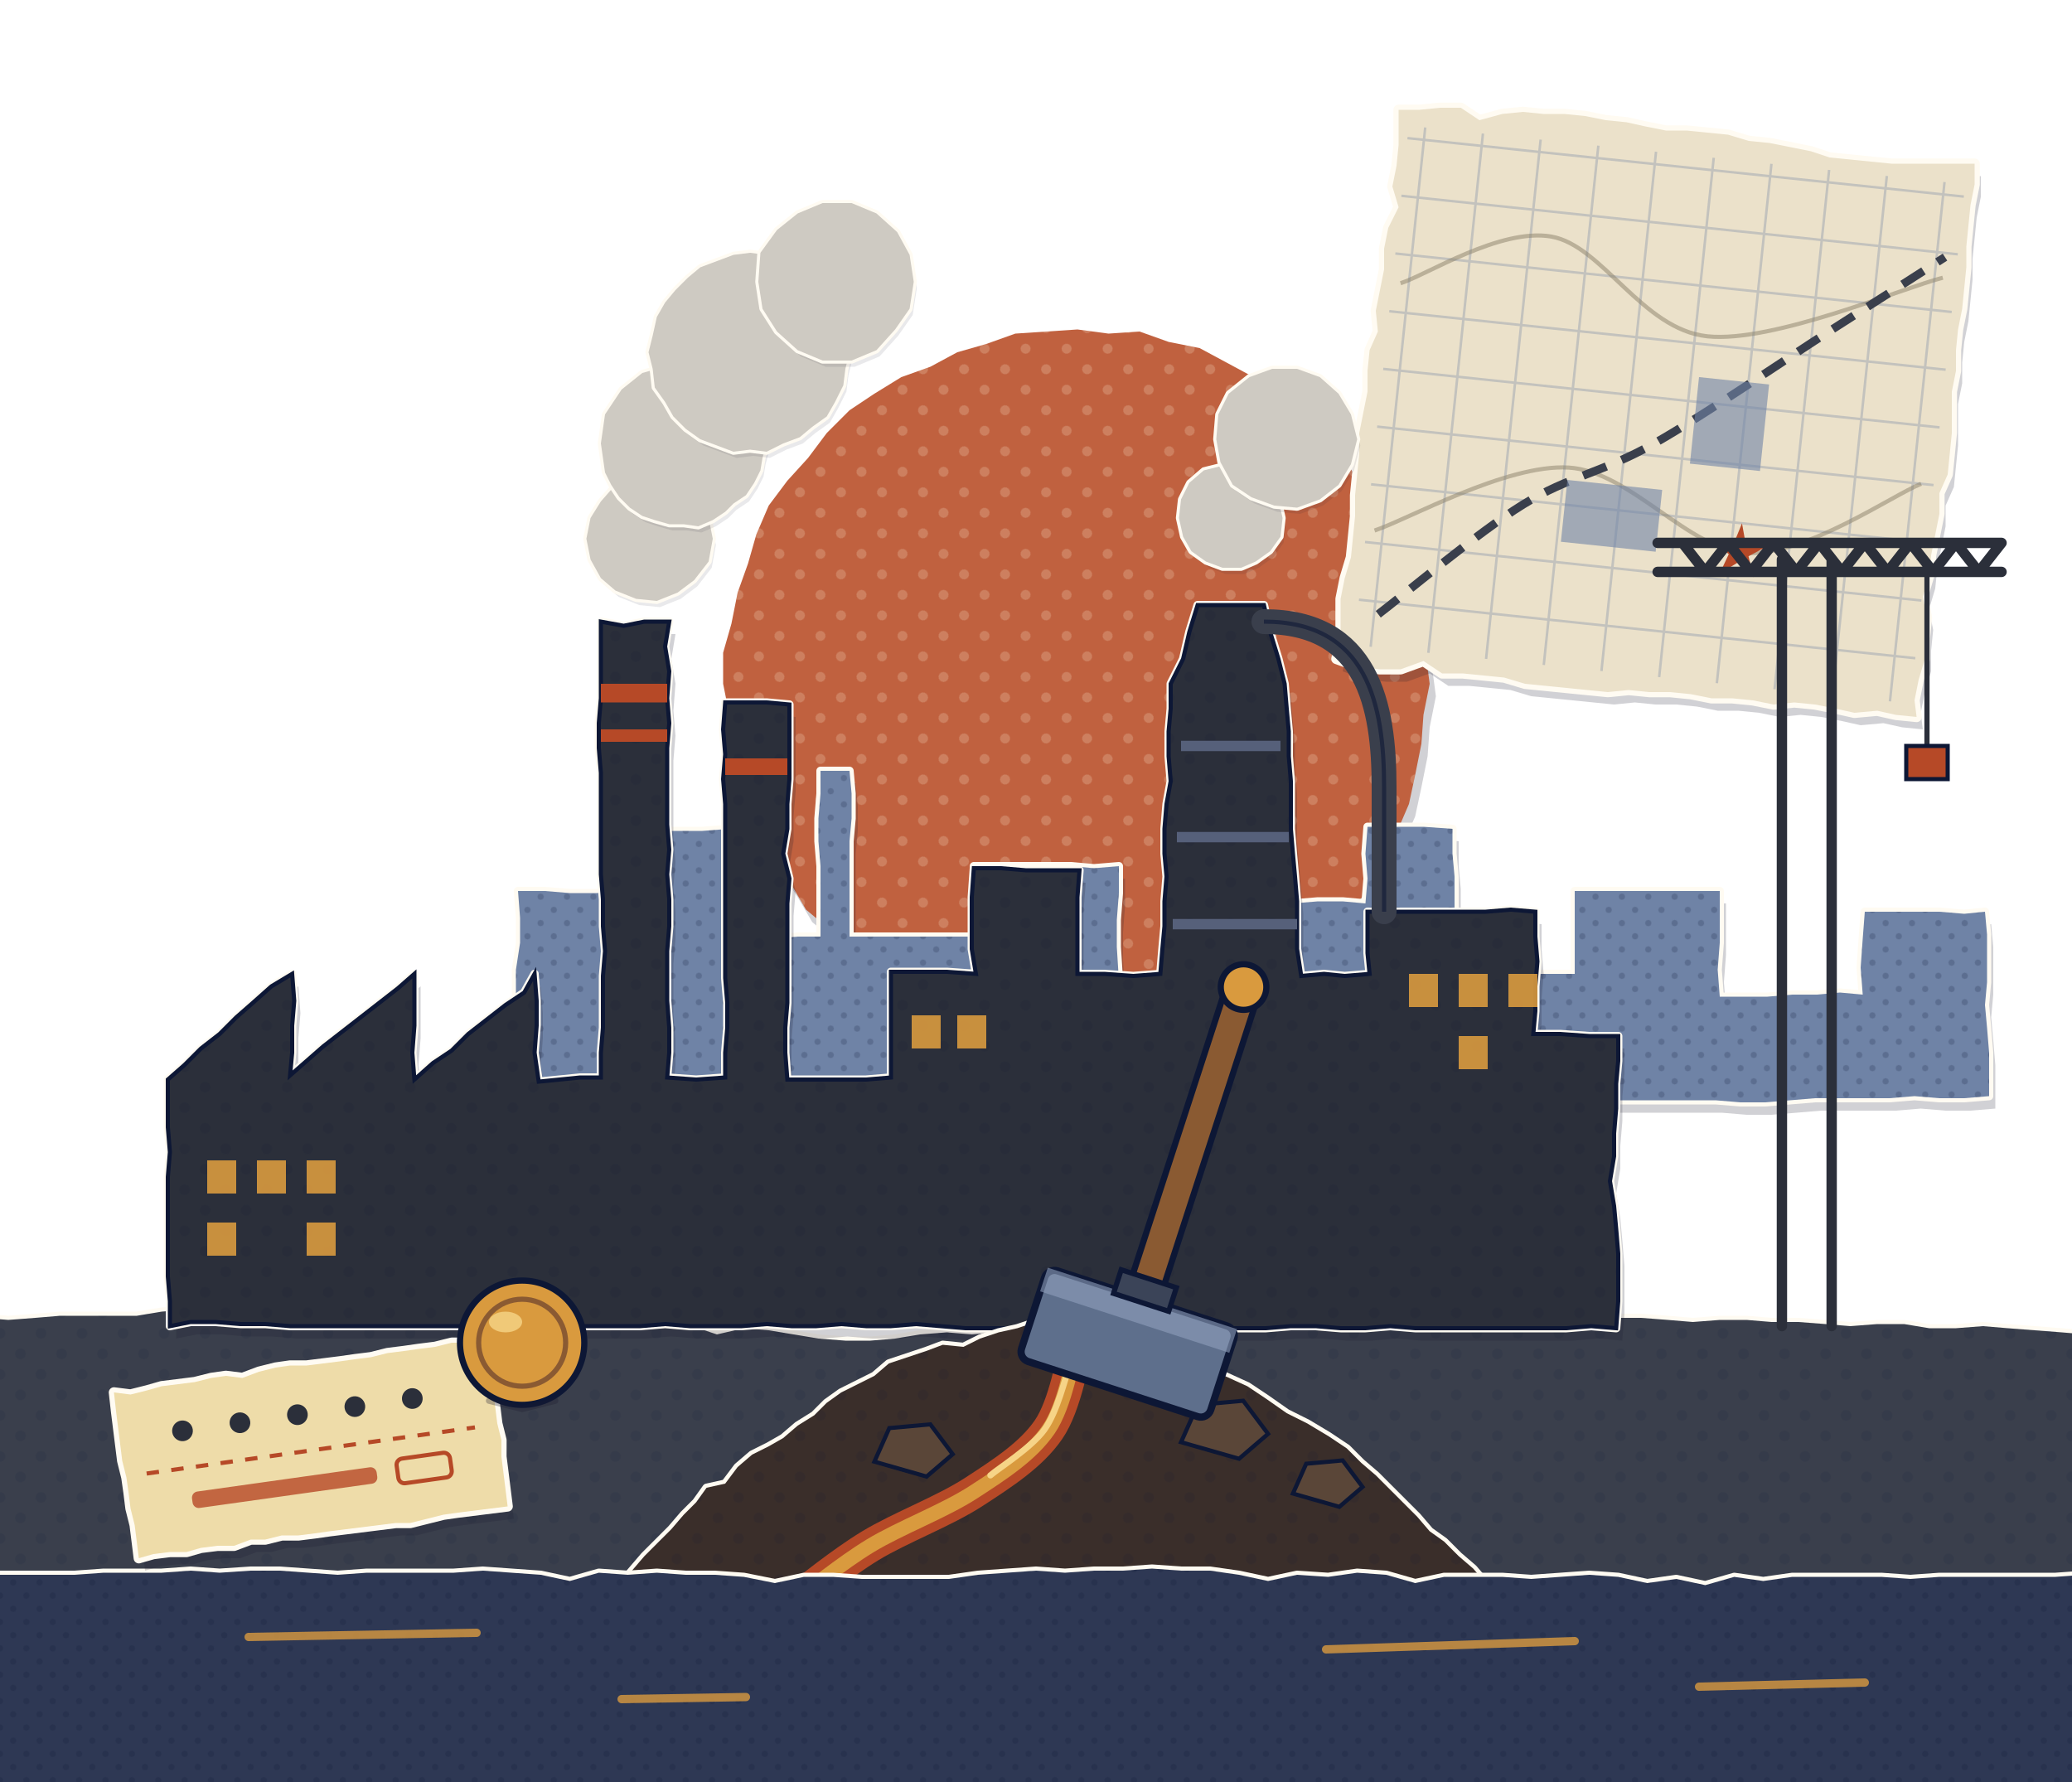
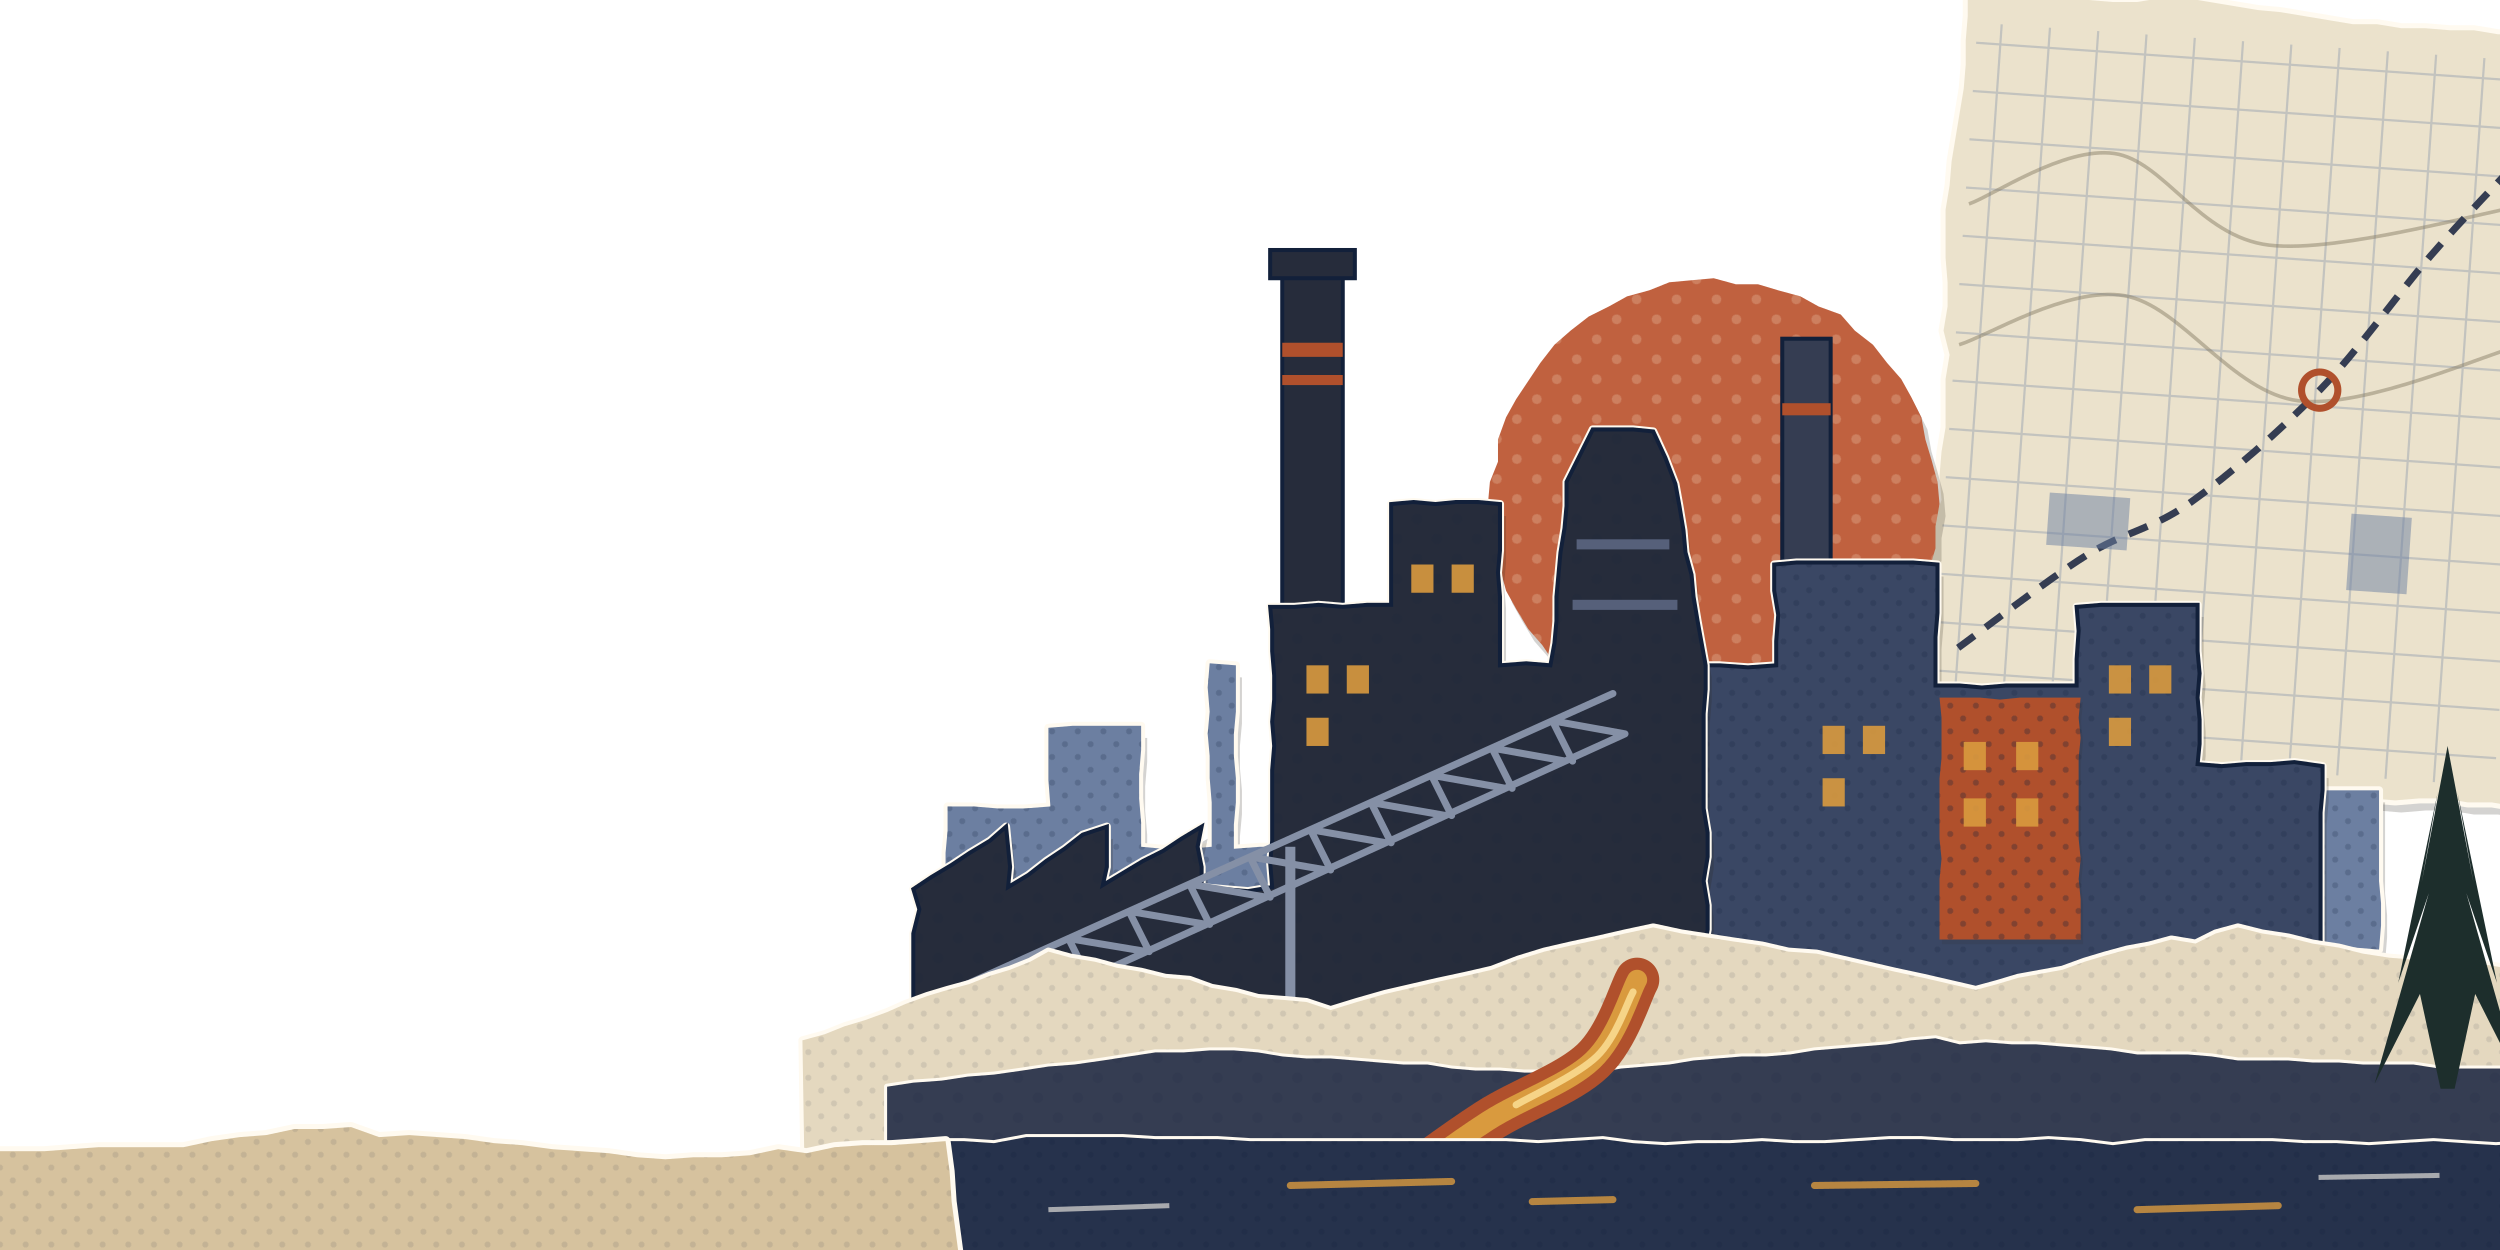
- <svg xmlns="http://www.w3.org/2000/svg" viewBox="0 0 1000 860" width="1000" height="860">
+ <svg xmlns="http://www.w3.org/2000/svg" viewBox="0 0 1240 620" width="1240" height="620">
  <defs>
    <pattern id="ht" width="14" height="14" patternUnits="userSpaceOnUse" patternTransform="rotate(45)">
-       <circle cx="7" cy="7" r="2.6" fill="#0d1735" />
+       <circle cx="7" cy="7" r="2.6" fill="#12203a" />
    </pattern>
    <pattern id="hs" width="9" height="9" patternUnits="userSpaceOnUse" patternTransform="rotate(45)">
-       <circle cx="4.5" cy="4.5" r="1.5" fill="#0d1735" />
+       <circle cx="4.5" cy="4.5" r="1.5" fill="#12203a" />
    </pattern>
    <pattern id="hl" width="14" height="14" patternUnits="userSpaceOnUse" patternTransform="rotate(45)">
      <circle cx="7" cy="7" r="2.4" fill="#fff6df" />
    </pattern>
-     <path id="sc-sun" d="M690,330L687,345L686,359L683,374L680,388L674,402L668,416L661,429L651,440L640,450L629,460L617,469L605,477L591,483L578,490L564,494L549,497L535,498L520,501L505,498L491,497L476,492L462,489L448,484L435,477L425,466L411,460L401,449L389,439L382,427L374,415L368,401L361,388L357,374L353,359L352,345L349,330L349,315L353,301L356,286L361,272L365,258L371,244L380,232L390,221L399,209L410,198L422,190L435,182L449,177L462,170L476,166L490,161L505,160L520,159L535,161L550,160L564,165L579,168L592,175L605,182L617,192L628,201L640,210L649,222L657,234L666,246L672,259L677,273L682,287L686,301L688,315Z" />
-     <path id="sc-map" d="M675,53L685,53L695,52L705,52L714,58L725,55L735,54L745,55L755,55L765,56L775,58L785,59L794,61L804,63L814,63L824,64L834,65L844,68L854,69L864,71L874,73L883,76L893,77L903,78L913,79L923,79L933,79L943,79L953,79L953,89L951,99L950,109L949,119L949,129L948,139L947,149L945,159L944,169L944,179L942,189L942,199L942,209L941,219L940,229L936,238L936,248L934,258L932,268L931,278L928,288L930,298L929,308L929,318L926,328L924,338L925,346L915,345L906,343L895,344L886,342L876,340L866,339L856,340L846,338L836,337L826,337L816,335L806,334L796,334L786,333L776,334L766,333L756,332L746,331L736,330L726,327L716,326L706,325L696,325L687,319L676,323L666,323L656,322L645,318L647,309L647,299L647,289L649,279L652,269L653,259L654,249L654,239L655,229L656,219L656,209L658,199L660,189L660,179L661,169L665,160L664,150L666,140L668,130L668,120L670,110L675,100L672,90L674,80L675,70L675,60Z" />
-     <path id="sc-far" d="M249,530L249,518L249,505L249,493L249,480L249,468L251,455L251,443L250,430L263,430L275,431L288,431L300,430L300,420L300,410L300,400L313,401L326,401L339,401L352,400L352,413L351,426L351,439L352,453L363,455L374,453L385,452L396,452L396,441L396,429L396,418L395,406L395,395L396,383L396,372L410,372L411,383L411,395L410,406L410,418L410,429L410,441L410,452L422,452L434,452L446,452L458,452L471,452L472,441L471,429L470,418L482,418L493,418L505,418L517,418L528,419L540,418L540,431L539,444L539,457L540,473L552,471L564,471L576,472L588,472L603,470L602,459L601,447L600,436L612,436L624,436L636,435L648,435L659,436L660,424L659,412L660,399L673,399L687,399L701,400L701,412L702,423L702,435L702,447L701,458L700,469L712,469L724,469L736,470L748,470L760,470L760,457L760,443L760,430L772,430L783,430L795,430L807,430L818,430L830,430L830,443L830,455L829,468L830,481L842,481L853,481L865,480L877,480L888,479L899,480L898,467L899,453L900,440L912,440L924,440L936,440L948,441L958,440L959,451L959,463L959,474L958,485L959,496L960,508L960,519L960,529L948,530L936,530L924,529L912,530L900,530L888,530L876,530L864,531L852,532L840,532L828,531L816,531L804,531L792,531L779,531L767,531L755,531L743,531L731,531L719,531L707,532L695,532L683,532L671,532L659,532L647,529L635,531L623,531L611,531L599,531L587,530L575,530L563,530L551,530L539,531L527,530L515,531L503,532L491,532L479,532L467,532L455,532L443,531L431,532L418,531L406,531L394,531L382,532L370,532L358,532L346,531L334,531L322,529L310,531L298,531L286,532L274,532L262,531Z" />
-     <path id="sc-yard" d="M-20,637L-8,636L4,637L17,636L29,635L41,635L53,635L66,635L78,633L90,632L102,633L114,633L127,633L139,632L151,633L163,632L176,631L188,630L200,630L212,630L224,631L237,632L249,633L261,634L273,635L285,636L298,638L310,637L322,639L334,640L346,644L359,641L371,642L383,644L395,646L408,647L420,647L432,646L444,644L457,643L469,644L481,643L493,640L505,638L518,639L530,638L542,637L554,637L567,635L579,636L591,634L603,633L616,633L628,633L640,633L653,632L665,633L678,634L691,634L703,634L716,635L729,635L741,635L754,636L767,636L779,636L792,636L805,637L817,638L830,637L843,637L855,638L868,638L881,639L893,640L906,639L919,639L931,641L944,641L957,640L969,641L982,642L995,643L1007,644L1020,644L1020,800L-20,800Z" />
-     <path id="sc-puff1" d="M344,260L342,271L335,280L327,286L317,290L307,289L297,285L290,279L285,270L283,260L285,250L290,242L297,234L307,232L317,230L327,234L336,240L342,250Z" />
-     <path id="sc-puff2" d="M370,214L368,221L367,227L364,233L360,239L354,243L350,247L344,251L337,254L330,253L323,253L316,251L310,249L304,245L299,240L295,234L292,228L291,221L290,214L291,207L292,200L296,194L300,188L305,184L310,180L317,178L323,176L330,176L337,176L343,178L349,180L355,184L360,188L364,195L367,200L368,207Z" />
-     <path id="sc-puff3" d="M410,170L408,178L407,186L403,194L399,201L392,206L386,211L378,214L370,218L362,217L354,218L346,215L338,212L331,207L325,201L321,194L316,187L315,178L313,170L315,162L317,153L321,146L326,140L332,134L338,129L346,126L354,123L362,122L370,123L378,125L386,128L392,134L398,139L402,147L406,154L408,162Z" />
-     <path id="sc-puff4" d="M441,136L439,149L432,159L423,169L411,174L397,174L385,169L375,160L368,149L366,136L367,122L375,111L385,103L397,98L411,98L423,103L433,112L439,123Z" />
-     <path id="sc-puff5" d="M619,250L618,259L613,266L606,271L599,274L590,274L582,271L575,266L571,259L569,250L570,241L574,233L581,227L589,225L598,225L607,228L613,234L617,241Z" />
-     <path id="sc-puff6" d="M655,212L652,224L646,234L637,241L626,245L615,244L604,240L595,234L589,223L587,212L588,200L593,190L603,182L614,178L626,178L637,182L646,190L652,200Z" />
-     <path id="sc-foundry" d="M82,640L82,628L81,616L81,604L81,592L81,580L81,568L82,556L81,544L81,532L81,521L89,514L97,506L106,499L114,491L122,484L131,476L141,470L142,483L141,495L141,508L140,519L148,512L156,505L165,498L174,491L183,484L192,477L200,470L200,483L200,495L199,508L200,521L209,513L218,507L226,499L235,492L244,485L253,479L258,470L259,483L259,495L258,508L260,522L270,521L280,520L290,520L290,508L291,496L291,483L291,471L292,459L291,447L291,434L290,422L290,410L290,398L290,386L290,373L289,361L289,349L290,337L290,324L290,312L290,300L301,302L311,300L323,300L321,312L323,324L322,337L323,349L322,361L322,373L322,386L322,398L323,410L322,422L323,434L323,447L322,459L322,471L322,483L323,496L323,508L322,520L336,521L350,520L350,508L351,496L351,484L350,472L350,460L350,448L350,436L350,424L350,412L350,400L350,388L349,376L350,364L349,352L350,339L360,339L370,339L381,340L381,352L381,364L381,376L380,388L380,400L378,412L381,424L380,436L380,448L380,460L380,472L380,484L379,496L379,508L380,521L393,521L405,521L418,521L430,520L430,508L430,495L430,483L430,469L443,469L457,469L471,470L469,458L469,445L469,433L470,419L483,419L495,420L508,420L521,420L520,433L520,445L520,458L520,470L533,470L547,471L560,470L561,458L562,447L562,435L563,423L562,412L562,400L563,388L565,377L564,365L564,353L565,342L565,330L571,318L574,305L578,292L589,292L599,292L610,292L613,305L617,318L620,330L621,342L622,353L622,365L623,377L623,388L623,400L624,412L625,423L626,435L626,447L626,458L628,471L639,470L649,471L661,470L660,460L660,450L660,440L671,440L683,440L694,440L706,440L717,440L729,439L741,440L741,452L742,464L741,476L741,488L740,499L753,499L767,500L781,500L781,512L780,523L780,535L779,547L779,558L777,570L779,582L780,593L781,605L781,617L781,628L780,641L768,640L756,641L744,641L732,641L720,641L708,641L696,641L683,641L671,640L659,641L647,641L635,640L623,640L611,641L599,641L587,641L575,640L563,641L551,642L539,641L527,641L514,641L502,641L490,641L478,641L466,641L454,640L442,639L430,640L418,640L406,639L394,640L382,640L370,639L358,640L346,640L333,640L321,639L309,640L297,640L285,640L273,640L261,640L249,640L237,640L225,640L213,640L201,640L189,640L177,640L164,640L152,640L140,640L128,639L116,639L104,638L92,638Z" />
-     <path id="sc-heap" d="M269,799L275,793L281,785L287,779L293,772L299,765L305,758L311,751L317,745L324,738L330,731L336,725L341,718L350,716L356,708L363,702L371,698L378,694L385,688L393,683L399,677L406,672L414,668L422,664L429,658L438,655L447,652L455,649L465,650L473,646L482,643L491,641L500,638L510,639L520,641L530,643L541,643L550,646L561,647L571,654L581,659L591,664L602,669L611,675L621,682L631,687L641,693L650,699L657,706L664,712L671,719L677,725L684,732L690,739L697,744L704,751L711,757L717,764L724,771L730,777L738,783L744,790L752,795L760,800L760,870L270,870Z" />
-     <path id="sc-water" d="M-20,761L-6,760L8,760L22,760L36,760L50,759L64,759L78,759L92,758L106,759L121,758L135,758L149,759L163,760L177,759L191,759L205,759L219,759L233,758L247,759L261,760L275,763L289,759L303,760L317,759L331,760L345,760L359,761L374,764L388,761L402,761L416,762L430,762L444,762L458,762L472,760L486,759L500,758L514,759L528,758L542,758L556,757L570,758L584,758L598,760L612,763L626,760L641,761L655,759L669,760L683,764L697,761L711,761L725,761L739,762L753,761L767,760L781,761L795,764L809,762L823,765L837,761L851,763L865,761L879,761L894,761L908,761L922,762L936,761L950,761L964,761L978,761L992,761L1006,760L1019,760L1020,773L1020,787L1020,800L1018,813L1019,827L1019,840L1020,853L1021,867L1020,881L1006,881L992,883L978,883L964,881L950,881L936,880L922,880L908,882L894,882L879,881L865,881L851,880L837,880L823,881L809,881L795,881L781,880L767,881L753,881L739,881L725,881L711,881L697,881L683,881L669,881L655,880L641,881L626,881L612,880L598,881L584,881L570,880L556,880L542,881L528,881L514,882L500,881L486,881L472,881L458,880L444,882L430,882L416,882L402,881L388,882L374,882L359,880L345,879L331,878L317,878L303,877L289,877L275,877L261,879L247,880L233,879L219,880L205,883L191,883L177,883L163,882L149,882L135,881L121,881L106,880L92,880L78,880L64,881L50,881L36,882L22,882L8,882L-6,880L-23,880L-22,867L-23,853L-22,840L-21,827L-20,813L-20,800L-19,787L-20,773Z" />
-     <path id="sc-ticket" d="M55,672L63,673L71,671L78,669L86,668L94,667L102,665L109,664L117,665L125,662L133,660L140,659L148,659L156,658L164,657L171,656L179,655L187,653L195,652L202,651L210,650L218,648L226,648L235,648L236,656L237,664L238,671L239,679L240,687L242,695L242,703L243,711L244,719L245,727L237,728L229,729L221,730L214,731L206,733L198,735L191,735L183,736L175,737L167,738L159,739L152,740L144,741L136,741L128,743L121,743L113,746L105,746L97,747L90,749L82,749L74,750L67,752L66,744L65,736L63,728L62,720L61,713L59,705L58,697L57,689L56,681Z" />
+     <path id="sc-map" d="M976,-4L988,-3L1000,-3L1012,-2L1024,-1L1036,0L1048,1L1060,1L1072,-1L1084,-1L1096,1L1108,3L1120,5L1131,6L1143,8L1155,10L1167,12L1179,12L1191,14L1203,14L1215,15L1227,15L1239,17L1251,17L1263,17L1275,17L1274,29L1273,41L1272,53L1272,65L1272,77L1271,89L1269,101L1268,113L1267,125L1267,137L1267,149L1266,161L1265,173L1266,185L1263,197L1261,208L1260,220L1257,232L1258,244L1256,256L1255,268L1254,280L1253,292L1253,304L1252,316L1251,328L1252,340L1252,352L1251,364L1250,376L1250,388L1248,400L1236,398L1224,398L1212,396L1200,396L1188,397L1176,396L1164,396L1152,395L1140,395L1128,395L1116,392L1105,390L1093,390L1081,389L1069,389L1057,384L1045,386L1033,385L1021,384L1009,384L997,383L985,381L973,381L961,380L949,379L949,367L951,355L951,343L951,331L953,319L954,307L956,295L957,283L957,271L959,259L963,248L962,236L963,224L965,212L965,200L965,188L967,176L964,164L966,152L966,140L965,128L965,116L965,104L967,92L968,80L970,68L972,56L974,44L975,32L975,20L976,8Z" />
+     <path id="sc-sun" d="M962,250L960,261L960,272L957,282L953,293L949,303L943,312L936,320L929,329L922,337L912,344L903,349L893,354L883,357L872,360L861,361L850,363L839,361L828,360L818,357L807,354L798,347L789,342L780,336L771,329L765,320L758,312L752,302L747,293L744,282L740,272L740,261L738,250L739,239L743,229L743,218L747,207L752,198L758,189L764,180L771,171L779,164L788,157L798,152L807,147L818,144L828,140L839,139L850,138L861,141L872,141L882,144L893,147L902,152L913,156L920,164L929,171L936,180L943,188L948,197L953,207L955,218L958,228L961,239Z" />
+     <path id="sc-far" d="M468,470L468,458L469,447L469,435L469,423L470,412L470,400L483,400L495,401L508,401L521,400L520,387L520,373L520,361L532,360L543,360L555,360L566,360L566,372L565,384L565,396L566,408L566,420L577,421L589,421L601,420L601,409L601,398L600,386L600,375L599,364L600,353L599,341L600,329L613,330L613,341L613,353L612,364L612,375L613,386L613,398L612,409L612,421L625,420L637,420L650,420L662,420L675,420L687,420L700,420L701,408L701,396L700,385L712,384L723,384L735,384L747,384L758,385L769,384L769,396L769,407L769,419L770,432L782,431L794,433L807,431L819,431L831,431L843,431L856,431L868,430L880,429L892,429L904,428L917,429L929,429L941,429L953,429L966,429L978,428L988,430L988,418L989,407L989,395L989,384L990,370L1003,371L1015,372L1028,372L1040,372L1040,384L1040,396L1040,408L1040,420L1052,420L1063,421L1075,421L1087,421L1098,421L1111,420L1111,406L1110,393L1122,393L1133,392L1145,392L1157,392L1168,392L1180,392L1180,403L1180,414L1180,425L1180,437L1181,448L1181,459L1180,471L1168,470L1156,469L1144,469L1132,469L1120,469L1108,469L1096,468L1084,469L1072,469L1060,470L1048,469L1036,470L1024,471L1012,471L999,470L987,470L975,471L963,470L951,471L939,471L927,471L915,471L903,472L891,472L879,472L867,471L855,471L843,471L831,471L819,471L807,472L795,471L783,471L771,471L759,471L747,472L735,471L723,471L711,471L699,471L687,469L675,470L663,471L651,472L638,471L626,471L614,471L602,471L590,471L578,472L566,471L554,472L542,472L530,472L518,472L506,472L494,472L482,472Z" />
+     <path id="sc-hall" d="M841,520L841,508L841,496L843,484L841,473L841,461L840,449L841,437L843,425L841,413L841,401L841,389L841,378L841,366L840,354L840,342L840,330L853,330L867,331L881,330L881,318L882,305L880,293L880,280L891,279L903,279L914,279L926,279L937,279L949,279L961,280L961,292L961,304L960,316L960,328L960,340L972,340L983,341L995,340L1007,340L1018,340L1030,340L1030,327L1031,313L1030,301L1042,300L1054,300L1066,300L1078,300L1090,300L1090,311L1090,323L1091,334L1090,346L1091,357L1091,369L1090,379L1102,380L1114,379L1126,379L1138,378L1152,380L1152,392L1151,403L1151,415L1151,427L1151,438L1151,450L1151,462L1151,473L1151,485L1151,497L1150,508L1150,520L1138,520L1126,520L1114,518L1102,520L1090,520L1078,520L1067,520L1055,517L1043,519L1031,519L1019,519L1007,520L995,520L983,520L971,520L959,520L947,520L935,521L923,520L912,520L900,520L888,520L876,519L864,519L852,519Z" />
+     <path id="sc-works" d="M453,520L453,509L453,497L453,486L453,474L453,463L456,451L453,441L462,435L472,429L481,423L491,417L499,410L500,420L501,430L500,440L510,434L519,427L528,421L537,414L549,410L549,420L549,430L547,439L557,433L567,427L577,422L586,416L596,410L594,420L596,430L596,440L607,441L619,442L631,440L630,428L631,417L631,405L631,393L631,382L632,370L631,358L632,347L632,335L631,323L631,312L630,301L642,301L654,300L666,301L678,300L690,300L690,288L690,275L690,263L690,250L701,249L712,250L722,249L733,249L744,250L744,261L744,273L743,284L744,296L744,307L744,319L744,330L757,329L769,330L771,319L772,308L772,296L773,285L774,274L776,262L777,251L777,239L783,227L790,213L800,213L810,213L820,214L826,227L831,240L833,251L835,263L836,274L839,285L840,296L842,308L844,319L846,330L846,342L845,354L845,366L845,378L845,389L845,401L847,413L847,425L845,437L847,449L847,461L845,473L847,484L846,496L846,508L846,520L834,520L822,520L810,520L798,521L786,520L774,520L762,519L750,520L739,520L727,520L715,519L703,519L691,519L679,519L667,519L655,519L643,519L631,521L619,521L607,521L595,521L583,522L571,522L559,522L548,521L536,521L524,520L512,520L500,520L488,519L476,519L464,519Z" />
+     <path id="sc-brick" d="M962,346L972,346L982,346L992,347L1002,346L1012,346L1022,346L1032,346L1031,356L1032,366L1031,376L1031,386L1031,396L1031,406L1031,416L1032,426L1031,436L1032,446L1032,456L1032,466L1022,466L1012,466L1002,466L992,466L982,466L972,466L962,466L962,456L962,446L962,436L963,426L962,416L962,406L962,396L962,386L963,376L963,366L963,356Z" />
+     <path id="sc-cream" d="M398,516L409,513L419,509L429,506L440,502L449,498L460,494L470,491L481,488L491,484L501,481L511,477L520,472L531,475L543,477L554,480L566,482L578,485L590,486L601,490L613,492L624,495L637,496L648,497L660,501L673,497L687,493L700,490L713,487L727,484L740,481L753,476L766,472L779,469L793,466L806,463L820,460L834,463L847,465L860,467L874,469L887,472L901,473L914,476L927,479L940,482L954,485L967,488L980,491L991,488L1001,485L1012,483L1023,481L1034,477L1044,474L1055,471L1066,469L1077,466L1089,468L1099,463L1110,460L1122,463L1135,465L1147,468L1160,470L1172,473L1185,475L1197,476L1210,478L1223,477L1236,479L1248,481L1260,486L1260,640L400,640Z" />
+     <path id="sc-yard" d="M440,539L453,537L467,536L480,534L493,533L507,531L520,529L533,528L547,526L560,524L573,522L587,522L600,521L612,521L624,522L636,524L648,525L660,525L672,526L684,527L696,528L708,528L720,530L732,531L744,531L756,532L768,532L780,533L792,532L804,530L816,529L828,528L840,526L852,525L864,524L876,524L888,523L900,521L912,520L924,519L936,518L948,516L960,515L972,518L985,517L998,518L1010,518L1022,519L1035,520L1047,521L1060,523L1072,523L1085,523L1097,524L1110,526L1122,526L1135,526L1147,527L1160,527L1172,528L1185,528L1197,528L1210,530L1222,530L1235,530L1247,530L1260,530L1260,640L440,640Z" />
+     <path id="sc-water" d="M430,568L446,567L462,566L478,566L493,567L509,564L525,564L541,564L557,564L573,565L588,565L604,565L620,566L636,566L652,566L668,566L684,566L699,566L715,566L731,566L747,566L763,567L779,566L795,565L810,567L826,568L842,567L858,567L874,566L890,567L905,567L921,566L937,565L953,565L969,566L985,566L1001,566L1016,565L1032,566L1048,568L1064,566L1080,566L1096,566L1112,566L1127,566L1143,567L1159,567L1175,568L1191,567L1207,566L1222,567L1238,568L1254,567L1269,566L1270,582L1269,598L1268,614L1270,630L1270,645L1254,645L1238,645L1222,644L1207,645L1191,645L1175,646L1159,644L1143,645L1127,646L1112,646L1096,644L1080,646L1064,644L1048,647L1032,646L1016,647L1001,647L985,647L969,647L953,647L937,647L921,647L905,647L890,647L874,646L858,646L842,646L826,646L810,647L795,647L779,646L763,645L747,646L731,646L715,647L699,647L684,647L668,648L652,648L636,647L620,648L604,647L588,646L573,646L557,646L541,647L525,648L509,647L493,648L478,647L462,648L446,648L428,646L429,630L430,614L431,598L431,582Z" />
+     <path id="sc-kraft" d="M-20,572L-6,571L8,571L22,571L35,570L49,569L63,569L77,569L91,569L105,566L119,564L132,563L146,560L160,560L174,559L188,564L203,563L217,564L231,565L245,567L259,568L274,570L288,571L302,572L316,574L330,575L344,574L358,574L372,573L386,570L400,572L414,569L428,568L442,568L456,567L469,566L471,581L472,596L474,611L476,626L480,638L466,638L452,638L438,640L424,642L411,641L397,640L383,641L369,642L355,642L341,642L327,643L313,642L299,641L286,640L272,640L258,642L244,642L230,641L216,640L202,641L188,641L174,642L161,641L147,641L133,641L119,642L105,642L91,642L77,641L63,639L49,640L36,639L22,638L8,639L-6,641L-20,640L-17,627L-20,614L-21,600L-22,587Z" />
  </defs>
-   <use href="#sc-sun" fill="#1b1a2e" opacity="0.2" transform="translate(3 6)" />
+   <use href="#sc-map" fill="#2a2218" opacity="0.2" transform="translate(3 6)" />
+   <use href="#sc-map" fill="#fffaf0" stroke="#fffaf0" stroke-width="5" stroke-linejoin="round" />
+   <use href="#sc-map" fill="#ebe2cc" />
+   <g transform="rotate(4 1100 200)">
+     <path d="M980,20L980,380M1004,20L1004,380M1028,20L1028,380M1052,20L1052,380M1076,20L1076,380M1100,20L1100,380M1124,20L1124,380M1148,20L1148,380M1172,20L1172,380M1196,20L1196,380M1220,20L1220,380M968,30L1250,30M968,54L1250,54M968,78L1250,78M968,102L1250,102M968,126L1250,126M968,150L1250,150M968,174L1250,174M968,198L1250,198M968,222L1250,222M968,246L1250,246M968,270L1250,270M968,294L1250,294M968,318L1250,318M968,342L1250,342M968,366L1250,366" fill="none" stroke="#63799e" stroke-width="1.1" opacity="0.3" />
+     <path d="M970,110C981.7,105 1015,78.3 1040,80C1065,81.7 1085,118.3 1120,120C1155,121.7 1228.3,95 1250,90" fill="none" stroke="#8a7f68" stroke-width="1.8" opacity="0.5" />
+     <path d="M970,180C983.3,175 1021.7,147.3 1050,150C1078.3,152.7 1106.7,194.3 1140,196C1173.3,197.7 1231.7,166 1250,160" fill="none" stroke="#8a7f68" stroke-width="1.8" opacity="0.5" />
+     <path d="M980,330C990,321.7 1021.7,293.3 1040,280C1058.3,266.7 1071.7,265 1090,250C1108.3,235 1131.7,211.7 1150,190C1168.3,168.3 1185,140 1200,120C1215,100 1233.3,78.3 1240,70" fill="none" stroke="#353d52" stroke-width="3.5" stroke-dasharray="10 7" />
+     <path d="M1150,190 m-9,0 a9,9 0 1 0 18,0 a9,9 0 1 0 -18,0" fill="none" stroke="#b0502c" stroke-width="3.5" />
+     <rect x="1020" y="250" width="40" height="26" fill="#6c7fa1" opacity="0.5" />
+     <rect x="1170" y="250" width="30" height="38" fill="#6c7fa1" opacity="0.5" />
+   </g>
+   <use href="#sc-sun" fill="#2a2218" opacity="0.2" transform="translate(3 6)" />
  <use href="#sc-sun" fill="#c0613f" />
  <use href="#sc-sun" fill="url(#hl)" opacity="0.2" />
-   <use href="#sc-map" fill="#1b1a2e" opacity="0.2" transform="translate(3 6)" />
-   <use href="#sc-map" fill="#fffbf2" stroke="#fffbf2" stroke-width="5" stroke-linejoin="round" />
-   <use href="#sc-map" fill="#ebe1ca" />
-   <g transform="rotate(6 800 200)">
-     <path d="M674,74L674,326M702,74L702,326M730,74L730,326M758,74L758,326M786,74L786,326M814,74L814,326M842,74L842,326M870,74L870,326M898,74L898,326M926,74L926,326M666,80L936,80M666,108L936,108M666,136L936,136M666,164L936,164M666,192L936,192M666,220L936,220M666,248L936,248M666,276L936,276M666,304L936,304" fill="none" stroke="#63799e" stroke-width="1.2" opacity="0.3" />
-     <path d="M670,150C681.7,145 715,118.3 740,120C765,121.7 788.3,160 820,160C851.7,160 911.7,126.7 930,120" fill="none" stroke="#8a7f68" stroke-width="2" opacity="0.5" />
-     <path d="M670,270C685,263.3 730,231.3 760,230C790,228.7 821.7,263.7 850,262C878.3,260.3 916.7,227 930,220" fill="none" stroke="#8a7f68" stroke-width="2" opacity="0.5" />
-     <path d="M676,310C686.7,300 719.3,266 740,250C760.7,234 776.7,230.7 800,214C823.3,197.3 858.3,167.3 880,150C901.7,132.7 921.7,116.7 930,110" fill="none" stroke="#3a3f4c" stroke-width="4" stroke-dasharray="12 8" />
-     <rect x="760" y="236" width="46" height="30" fill="#6f83a6" opacity="0.6" />
-     <rect x="818" y="180" width="34" height="42" fill="#6f83a6" opacity="0.6" />
-     <polygon points="846,248 848.9,258 859.3,257.7 850.8,263.5 854.2,273.3 846,267 837.8,273.3 841.2,263.5 832.7,257.7 843.1,258" fill="#b64927" />
+   <use href="#sc-far" fill="#2a2218" opacity="0.2" transform="translate(3 6)" />
+   <use href="#sc-far" fill="#fffaf0" stroke="#fffaf0" stroke-width="4" stroke-linejoin="round" />
+   <use href="#sc-far" fill="#6c7fa1" />
+   <use href="#sc-far" fill="url(#hs)" opacity="0.2" />
+   <rect x="636" y="132" width="30" height="340" fill="#262c3b" stroke="#12203a" stroke-width="2" />
+   <rect x="630" y="124" width="42" height="14" fill="#262c3b" stroke="#12203a" stroke-width="2" />
+   <rect x="636" y="170" width="30" height="7" fill="#b0502c" />
+   <rect x="636" y="186" width="30" height="5" fill="#b0502c" />
+   <rect x="884" y="168" width="24" height="300" fill="#353d52" stroke="#12203a" stroke-width="2" />
+   <rect x="884" y="200" width="24" height="6" fill="#b0502c" />
+   <use href="#sc-hall" fill="#2a2218" opacity="0.2" transform="translate(3 6)" />
+   <use href="#sc-hall" fill="#fffaf0" stroke="#fffaf0" stroke-width="4" stroke-linejoin="round" />
+   <use href="#sc-hall" fill="#3a4764" stroke="#12203a" stroke-width="2" />
+   <use href="#sc-hall" fill="url(#hs)" opacity="0.2" />
+   <use href="#sc-works" fill="#2a2218" opacity="0.2" transform="translate(3 6)" />
+   <use href="#sc-works" fill="#fffaf0" stroke="#fffaf0" stroke-width="4" stroke-linejoin="round" />
+   <use href="#sc-works" fill="#262c3b" stroke="#12203a" stroke-width="2" />
+   <use href="#sc-works" fill="url(#ht)" opacity="0.1" />
+   <use href="#sc-brick" fill="#2a2218" opacity="0.1" transform="translate(1.2 2.4)" />
+   <use href="#sc-brick" fill="#b0502c" />
+   <use href="#sc-brick" fill="url(#hs)" opacity="0.3" />
+   <path d="M782,270L828,270M780,300L832,300" fill="none" stroke="#56607a" stroke-width="5" />
+   <g>
+     <rect x="648" y="330" width="11" height="14" fill="#d99a3e" opacity="0.9" />
+     <rect x="668" y="330" width="11" height="14" fill="#d99a3e" opacity="0.9" />
+     <rect x="648" y="356" width="11" height="14" fill="#d99a3e" opacity="0.9" />
+     <rect x="700" y="280" width="11" height="14" fill="#d99a3e" opacity="0.9" />
+     <rect x="720" y="280" width="11" height="14" fill="#d99a3e" opacity="0.9" />
+     <rect x="904" y="360" width="11" height="14" fill="#d99a3e" opacity="0.9" />
+     <rect x="924" y="360" width="11" height="14" fill="#d99a3e" opacity="0.9" />
+     <rect x="904" y="386" width="11" height="14" fill="#d99a3e" opacity="0.9" />
+     <rect x="1046" y="330" width="11" height="14" fill="#d99a3e" opacity="0.9" />
+     <rect x="1066" y="330" width="11" height="14" fill="#d99a3e" opacity="0.9" />
+     <rect x="1046" y="356" width="11" height="14" fill="#d99a3e" opacity="0.9" />
+     <rect x="974" y="368" width="11" height="14" fill="#d99a3e" opacity="0.9" />
+     <rect x="1000" y="368" width="11" height="14" fill="#d99a3e" opacity="0.9" />
+     <rect x="974" y="396" width="11" height="14" fill="#d99a3e" opacity="0.9" />
+     <rect x="1000" y="396" width="11" height="14" fill="#d99a3e" opacity="0.9" />
  </g>
-   <use href="#sc-far" fill="#1b1a2e" opacity="0.2" transform="translate(3 6)" />
-   <use href="#sc-far" fill="#fffbf2" stroke="#fffbf2" stroke-width="4" stroke-linejoin="round" />
-   <use href="#sc-far" fill="#6f83a6" />
-   <use href="#sc-far" fill="url(#hs)" opacity="0.2" />
-   <use href="#sc-yard" fill="#1b1a2e" opacity="0.2" transform="translate(3 6)" />
-   <use href="#sc-yard" fill="#fffbf2" stroke="#fffbf2" stroke-width="4" stroke-linejoin="round" />
-   <use href="#sc-yard" fill="#3a3f4c" />
+   <path d="M440,506L800,344M450,526L806,364M440,506L479.7,512.5M440,506L450,526M470,492.5L509.3,499M470,492.5L480,512.5M500,479L539,485.5M500,479L510,499M530,465.5L568.7,472M530,465.5L540,485.5M560,452L598.3,458.5M560,452L570,472M590,438.5L628,445M590,438.5L600,458.5M620,425L657.7,431.5M620,425L630,445M650,411.5L687.3,418M650,411.5L660,431.5M680,398L717,404.5M680,398L690,418M710,384.5L746.7,391M710,384.5L720,404.5M740,371L776.3,377.5M740,371L750,391M770,357.5L806,364M770,357.5L780,377.5" fill="none" stroke="#8590a6" stroke-width="3.5" stroke-linecap="round" />
+   <path d="M520,474L520,560M640,420L640,540" fill="none" stroke="#8590a6" stroke-width="5" />
+   <use href="#sc-cream" fill="#2a2218" opacity="0.2" transform="translate(3 6)" />
+   <use href="#sc-cream" fill="#fffaf0" stroke="#fffaf0" stroke-width="4" stroke-linejoin="round" />
+   <use href="#sc-cream" fill="#e4d8bf" />
+   <use href="#sc-cream" fill="url(#hs)" opacity="0.1" />
+   <use href="#sc-yard" fill="#2a2218" opacity="0.2" transform="translate(3 6)" />
+   <use href="#sc-yard" fill="#fffaf0" stroke="#fffaf0" stroke-width="3" stroke-linejoin="round" />
+   <use href="#sc-yard" fill="#353d52" />
  <use href="#sc-yard" fill="url(#ht)" opacity="0.1" />
-   <use href="#sc-puff1" fill="#1b1a2e" opacity="0.1" transform="translate(1.5 3)" />
-   <use href="#sc-puff1" fill="#fffbf2" stroke="#fffbf2" stroke-width="3" stroke-linejoin="round" />
-   <use href="#sc-puff1" fill="#c9c4bd" opacity="0.9" />
-   <use href="#sc-puff2" fill="#1b1a2e" opacity="0.1" transform="translate(1.5 3)" />
-   <use href="#sc-puff2" fill="#fffbf2" stroke="#fffbf2" stroke-width="3" stroke-linejoin="round" />
-   <use href="#sc-puff2" fill="#c9c4bd" opacity="0.9" />
-   <use href="#sc-puff3" fill="#1b1a2e" opacity="0.1" transform="translate(1.5 3)" />
-   <use href="#sc-puff3" fill="#fffbf2" stroke="#fffbf2" stroke-width="3" stroke-linejoin="round" />
-   <use href="#sc-puff3" fill="#c9c4bd" opacity="0.9" />
-   <use href="#sc-puff4" fill="#1b1a2e" opacity="0.1" transform="translate(1.5 3)" />
-   <use href="#sc-puff4" fill="#fffbf2" stroke="#fffbf2" stroke-width="3" stroke-linejoin="round" />
-   <use href="#sc-puff4" fill="#c9c4bd" opacity="0.9" />
-   <use href="#sc-puff5" fill="#1b1a2e" opacity="0.1" transform="translate(1.5 3)" />
-   <use href="#sc-puff5" fill="#fffbf2" stroke="#fffbf2" stroke-width="3" stroke-linejoin="round" />
-   <use href="#sc-puff5" fill="#c9c4bd" opacity="0.9" />
-   <use href="#sc-puff6" fill="#1b1a2e" opacity="0.1" transform="translate(1.5 3)" />
-   <use href="#sc-puff6" fill="#fffbf2" stroke="#fffbf2" stroke-width="3" stroke-linejoin="round" />
-   <use href="#sc-puff6" fill="#c9c4bd" opacity="0.9" />
-   <use href="#sc-foundry" fill="#1b1a2e" opacity="0.2" transform="translate(3 6)" />
-   <use href="#sc-foundry" fill="#fffbf2" stroke="#fffbf2" stroke-width="4" stroke-linejoin="round" />
-   <use href="#sc-foundry" fill="#2b2f3a" stroke="#0d1735" stroke-width="2" />
-   <use href="#sc-foundry" fill="url(#ht)" opacity="0.1" />
-   <rect x="290" y="330" width="32" height="9" fill="#b64927" />
-   <rect x="290" y="352" width="32" height="6" fill="#b64927" />
-   <rect x="350" y="366" width="30" height="8" fill="#b64927" />
-   <path d="M570,360L618,360M568,404L622,404M566,446L626,446" fill="none" stroke="#56607a" stroke-width="5" />
-   <rect x="100" y="560" width="14" height="16" fill="#d99a3e" opacity="0.9" />
-   <rect x="124" y="560" width="14" height="16" fill="#d99a3e" opacity="0.9" />
-   <rect x="148" y="560" width="14" height="16" fill="#d99a3e" opacity="0.9" />
-   <rect x="100" y="590" width="14" height="16" fill="#d99a3e" opacity="0.9" />
-   <rect x="148" y="590" width="14" height="16" fill="#d99a3e" opacity="0.9" />
-   <rect x="440" y="490" width="14" height="16" fill="#d99a3e" opacity="0.9" />
-   <rect x="462" y="490" width="14" height="16" fill="#d99a3e" opacity="0.9" />
-   <rect x="680" y="470" width="14" height="16" fill="#d99a3e" opacity="0.9" />
-   <rect x="704" y="470" width="14" height="16" fill="#d99a3e" opacity="0.9" />
-   <rect x="728" y="470" width="14" height="16" fill="#d99a3e" opacity="0.9" />
-   <rect x="704" y="500" width="14" height="16" fill="#d99a3e" opacity="0.9" />
-   <path d="M610,300 C660,300 668,340 668,380 L668,440" fill="none" stroke="#3a3f4c" stroke-width="12" stroke-linecap="round" />
-   <path d="M610,300 C660,300 668,340 668,380 L668,440" fill="none" stroke="#0d1735" stroke-width="2" opacity="0.6" />
-   <path d="M860,640L860,270M884,640L884,270M800,262L966,262M800,276L966,276M812,262L823,276M823,276L834,262M834,262L845,276M845,276L856,262M856,262L867,276M867,276L878,262M878,262L889,276M889,276L900,262M900,262L911,276M911,276L922,262M922,262L933,276M933,276L944,262M944,262L955,276M955,276L966,262" fill="none" stroke="#2b2f3a" stroke-width="5" stroke-linecap="round" />
-   <line x1="930" y1="276" x2="930" y2="360" stroke="#2b2f3a" stroke-width="2.5" />
-   <rect x="920" y="360" width="20" height="16" fill="#b64927" stroke="#0d1735" stroke-width="2" />
-   <use href="#sc-heap" fill="#1b1a2e" opacity="0.2" transform="translate(3 6)" />
-   <use href="#sc-heap" fill="#fffbf2" stroke="#fffbf2" stroke-width="4" stroke-linejoin="round" />
-   <use href="#sc-heap" fill="#3a2e2a" />
-   <use href="#sc-heap" fill="url(#ht)" opacity="0.1" />
-   <path d="M520,648C517.7,655 514.3,678 506,690C497.7,702 484.3,710.7 470,720C455.7,729.3 434.3,737.3 420,746C405.7,754.7 390,767.7 384,772" fill="none" stroke="#b64927" stroke-width="16" stroke-linecap="round" />
-   <path d="M520,648C517.7,655 514.3,678 506,690C497.7,702 484.3,710.7 470,720C455.7,729.3 434.3,737.3 420,746C405.7,754.7 390,767.7 384,772" fill="none" stroke="#d99a3e" stroke-width="7" stroke-linecap="round" />
-   <path d="M516,660C514,665 510.3,681.3 504,690C497.7,698.7 482.3,708.3 478,712" fill="none" stroke="#f6d487" stroke-width="3" stroke-linecap="round" />
-   <polygon points="570,696 578,678 600,676 612,692 598,704" fill="#5a4638" stroke="#0d1735" stroke-width="2" />
-   <polygon points="624,720.8 630.4,706.4 648,704.8 657.6,717.6 646.4,727.2" fill="#5a4638" stroke="#0d1735" stroke-width="2" />
-   <polygon points="422,705.4 429.2,689.2 449,687.4 459.8,701.8 447.2,712.6" fill="#5a4638" stroke="#0d1735" stroke-width="2" />
-   <g transform="rotate(18 560 600)">
-     <rect x="552" y="470" width="16" height="170" rx="6" fill="#8a5a32" stroke="#0d1735" stroke-width="3" />
-     <circle cx="560" cy="470" r="11" fill="#d99a3e" stroke="#0d1735" stroke-width="3" />
-     <rect x="512" y="628" width="96" height="46" rx="5" fill="#5e6f8c" stroke="#0d1735" stroke-width="3.5" />
-     <rect x="512" y="628" width="96" height="12" fill="#8fa0bd" opacity="0.6" />
-     <rect x="546" y="618" width="28" height="12" fill="#3b4458" stroke="#0d1735" stroke-width="2.5" />
-   </g>
-   <use href="#sc-water" fill="#1b1a2e" opacity="0.2" transform="translate(3 6)" />
-   <use href="#sc-water" fill="#fffbf2" stroke="#fffbf2" stroke-width="4" stroke-linejoin="round" />
-   <use href="#sc-water" fill="#2e3854" />
+   <path d="M812,486C808.3,492.7 802.3,514.3 790,526C777.7,537.7 754.7,545.3 738,556C721.3,566.7 698,584.3 690,590" fill="none" stroke="#b0502c" stroke-width="22" stroke-linecap="round" />
+   <path d="M812,486C808.3,492.7 802.3,514.3 790,526C777.7,537.7 754.7,545.3 738,556C721.3,566.7 698,584.3 690,590" fill="none" stroke="#d99a3e" stroke-width="10" stroke-linecap="round" />
+   <path d="M810,492C807,497.3 801.7,514.7 792,524C782.3,533.3 758.7,544 752,548" fill="none" stroke="#f6d487" stroke-width="3.5" stroke-linecap="round" />
+   <use href="#sc-water" fill="#2a2218" opacity="0.2" transform="translate(3 6)" />
+   <use href="#sc-water" fill="#fffaf0" stroke="#fffaf0" stroke-width="3" stroke-linejoin="round" />
+   <use href="#sc-water" fill="#26324c" />
  <use href="#sc-water" fill="url(#hs)" opacity="0.2" />
-   <path d="M120,790L230,788M640,796L760,792M300,820L360,819M820,814L900,812" fill="none" stroke="#d99a3e" stroke-width="4" stroke-linecap="round" opacity="0.8" />
-   <use href="#sc-ticket" fill="#1b1a2e" opacity="0.2" transform="translate(3 6)" />
-   <use href="#sc-ticket" fill="#fffbf2" stroke="#fffbf2" stroke-width="5" stroke-linejoin="round" />
-   <use href="#sc-ticket" fill="#eedca9" />
-   <g transform="rotate(-8 150 700)">
-     <circle cx="90" cy="682" r="5" fill="#2b2f3a" />
-     <circle cx="118" cy="682" r="5" fill="#2b2f3a" />
-     <circle cx="146" cy="682" r="5" fill="#2b2f3a" />
-     <circle cx="174" cy="682" r="5" fill="#2b2f3a" />
-     <circle cx="202" cy="682" r="5" fill="#2b2f3a" />
-     <line x1="70" y1="700" x2="230" y2="700" stroke="#b64927" stroke-width="2" stroke-dasharray="6 6" />
-     <rect x="90" y="712" width="90" height="8" rx="3" fill="#b64927" opacity="0.8" />
-     <rect x="190" y="710" width="26" height="12" rx="3" fill="none" stroke="#b64927" stroke-width="2" />
-   </g>
-   <circle cx="252" cy="648" r="30" fill="#d99a3e" stroke="#0d1735" stroke-width="3" />
-   <circle cx="252" cy="648" r="21" fill="none" stroke="#8a5a32" stroke-width="2.5" />
-   <ellipse cx="244" cy="638" rx="8" ry="5" fill="#f6d487" opacity="0.8" />
-   <polyline points="236,676 252,680 268,676" fill="none" stroke="#1b1a2e" stroke-width="3" opacity="0.3" stroke-linecap="round" />
+   <path d="M640,588L720,586M760,596L800,595M900,588L980,587M1060,600L1130,598" fill="none" stroke="#d99a3e" stroke-width="3.5" stroke-linecap="round" opacity="0.8" />
+   <path d="M520,600L580,598M1150,584L1210,583" fill="none" stroke="#fffaf0" stroke-width="2.5" opacity="0.6" />
+   <use href="#sc-kraft" fill="#2a2218" opacity="0.2" transform="translate(3 6)" />
+   <use href="#sc-kraft" fill="#fffaf0" stroke="#fffaf0" stroke-width="5" stroke-linejoin="round" />
+   <use href="#sc-kraft" fill="#d6c29e" />
+   <use href="#sc-kraft" fill="url(#hs)" opacity="0.1" />
+   <polygon points="1214,370 1201.2,437.5 1209.1,393 1189.5,487.5 1204.7,443 1177.8,537.5 1200.3,493 1210.5,540 1217.5,540 1227.7,493 1250.2,537.5 1223.3,443 1238.5,487.5 1218.9,393 1226.8,437.5" fill="#1d2e2c" />
</svg>
